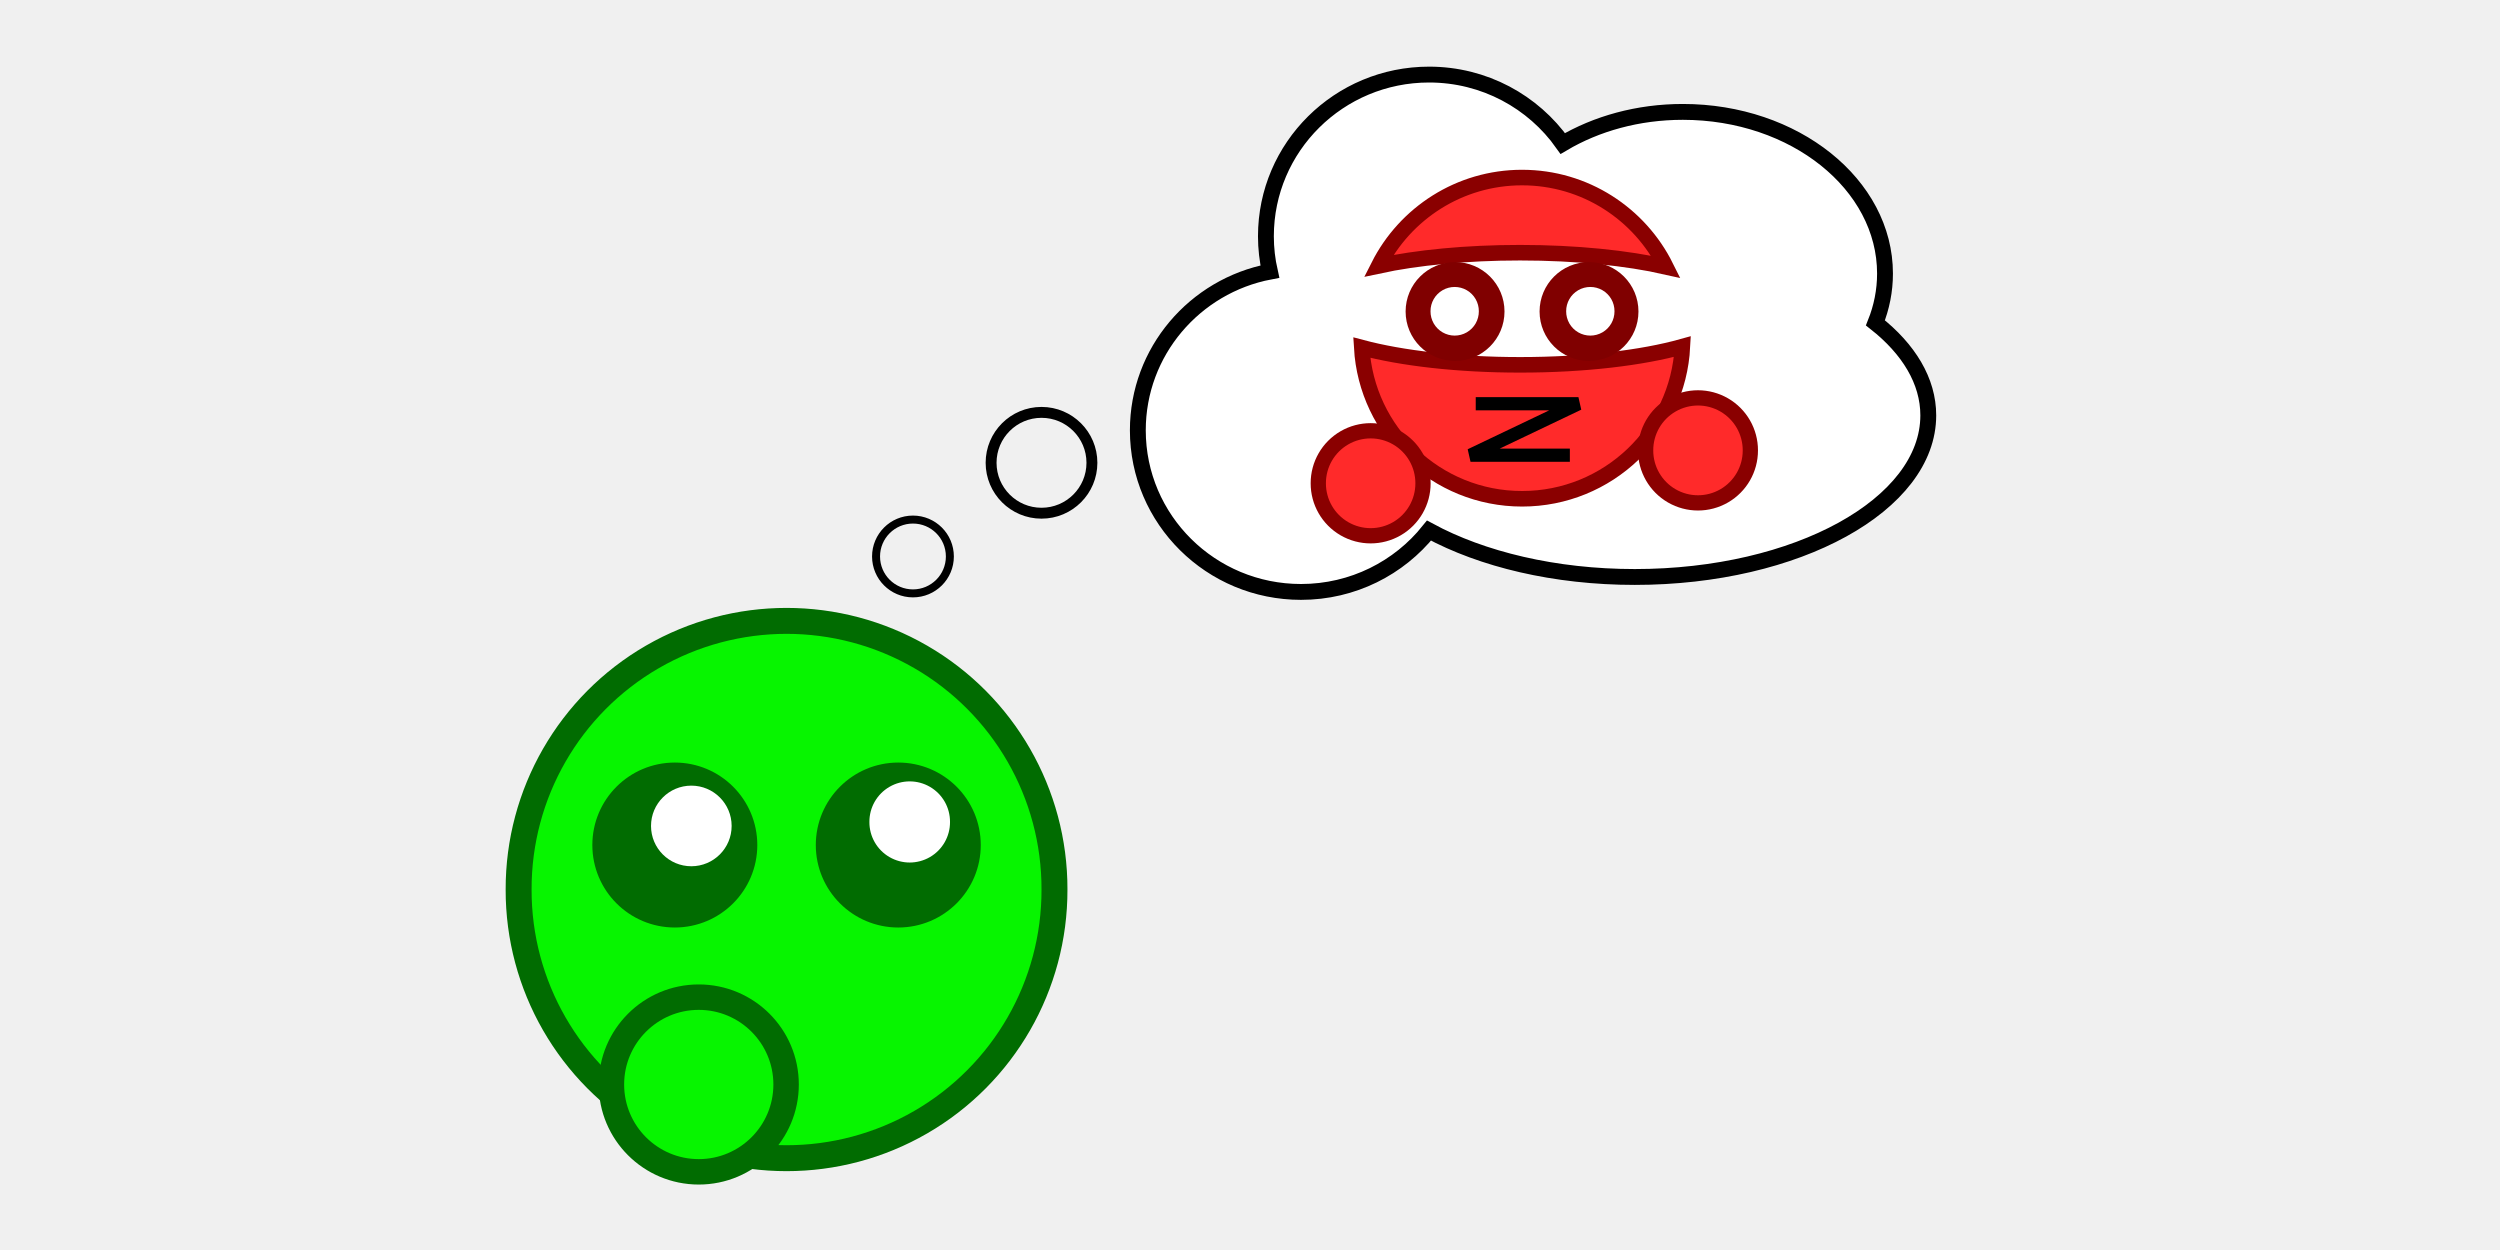
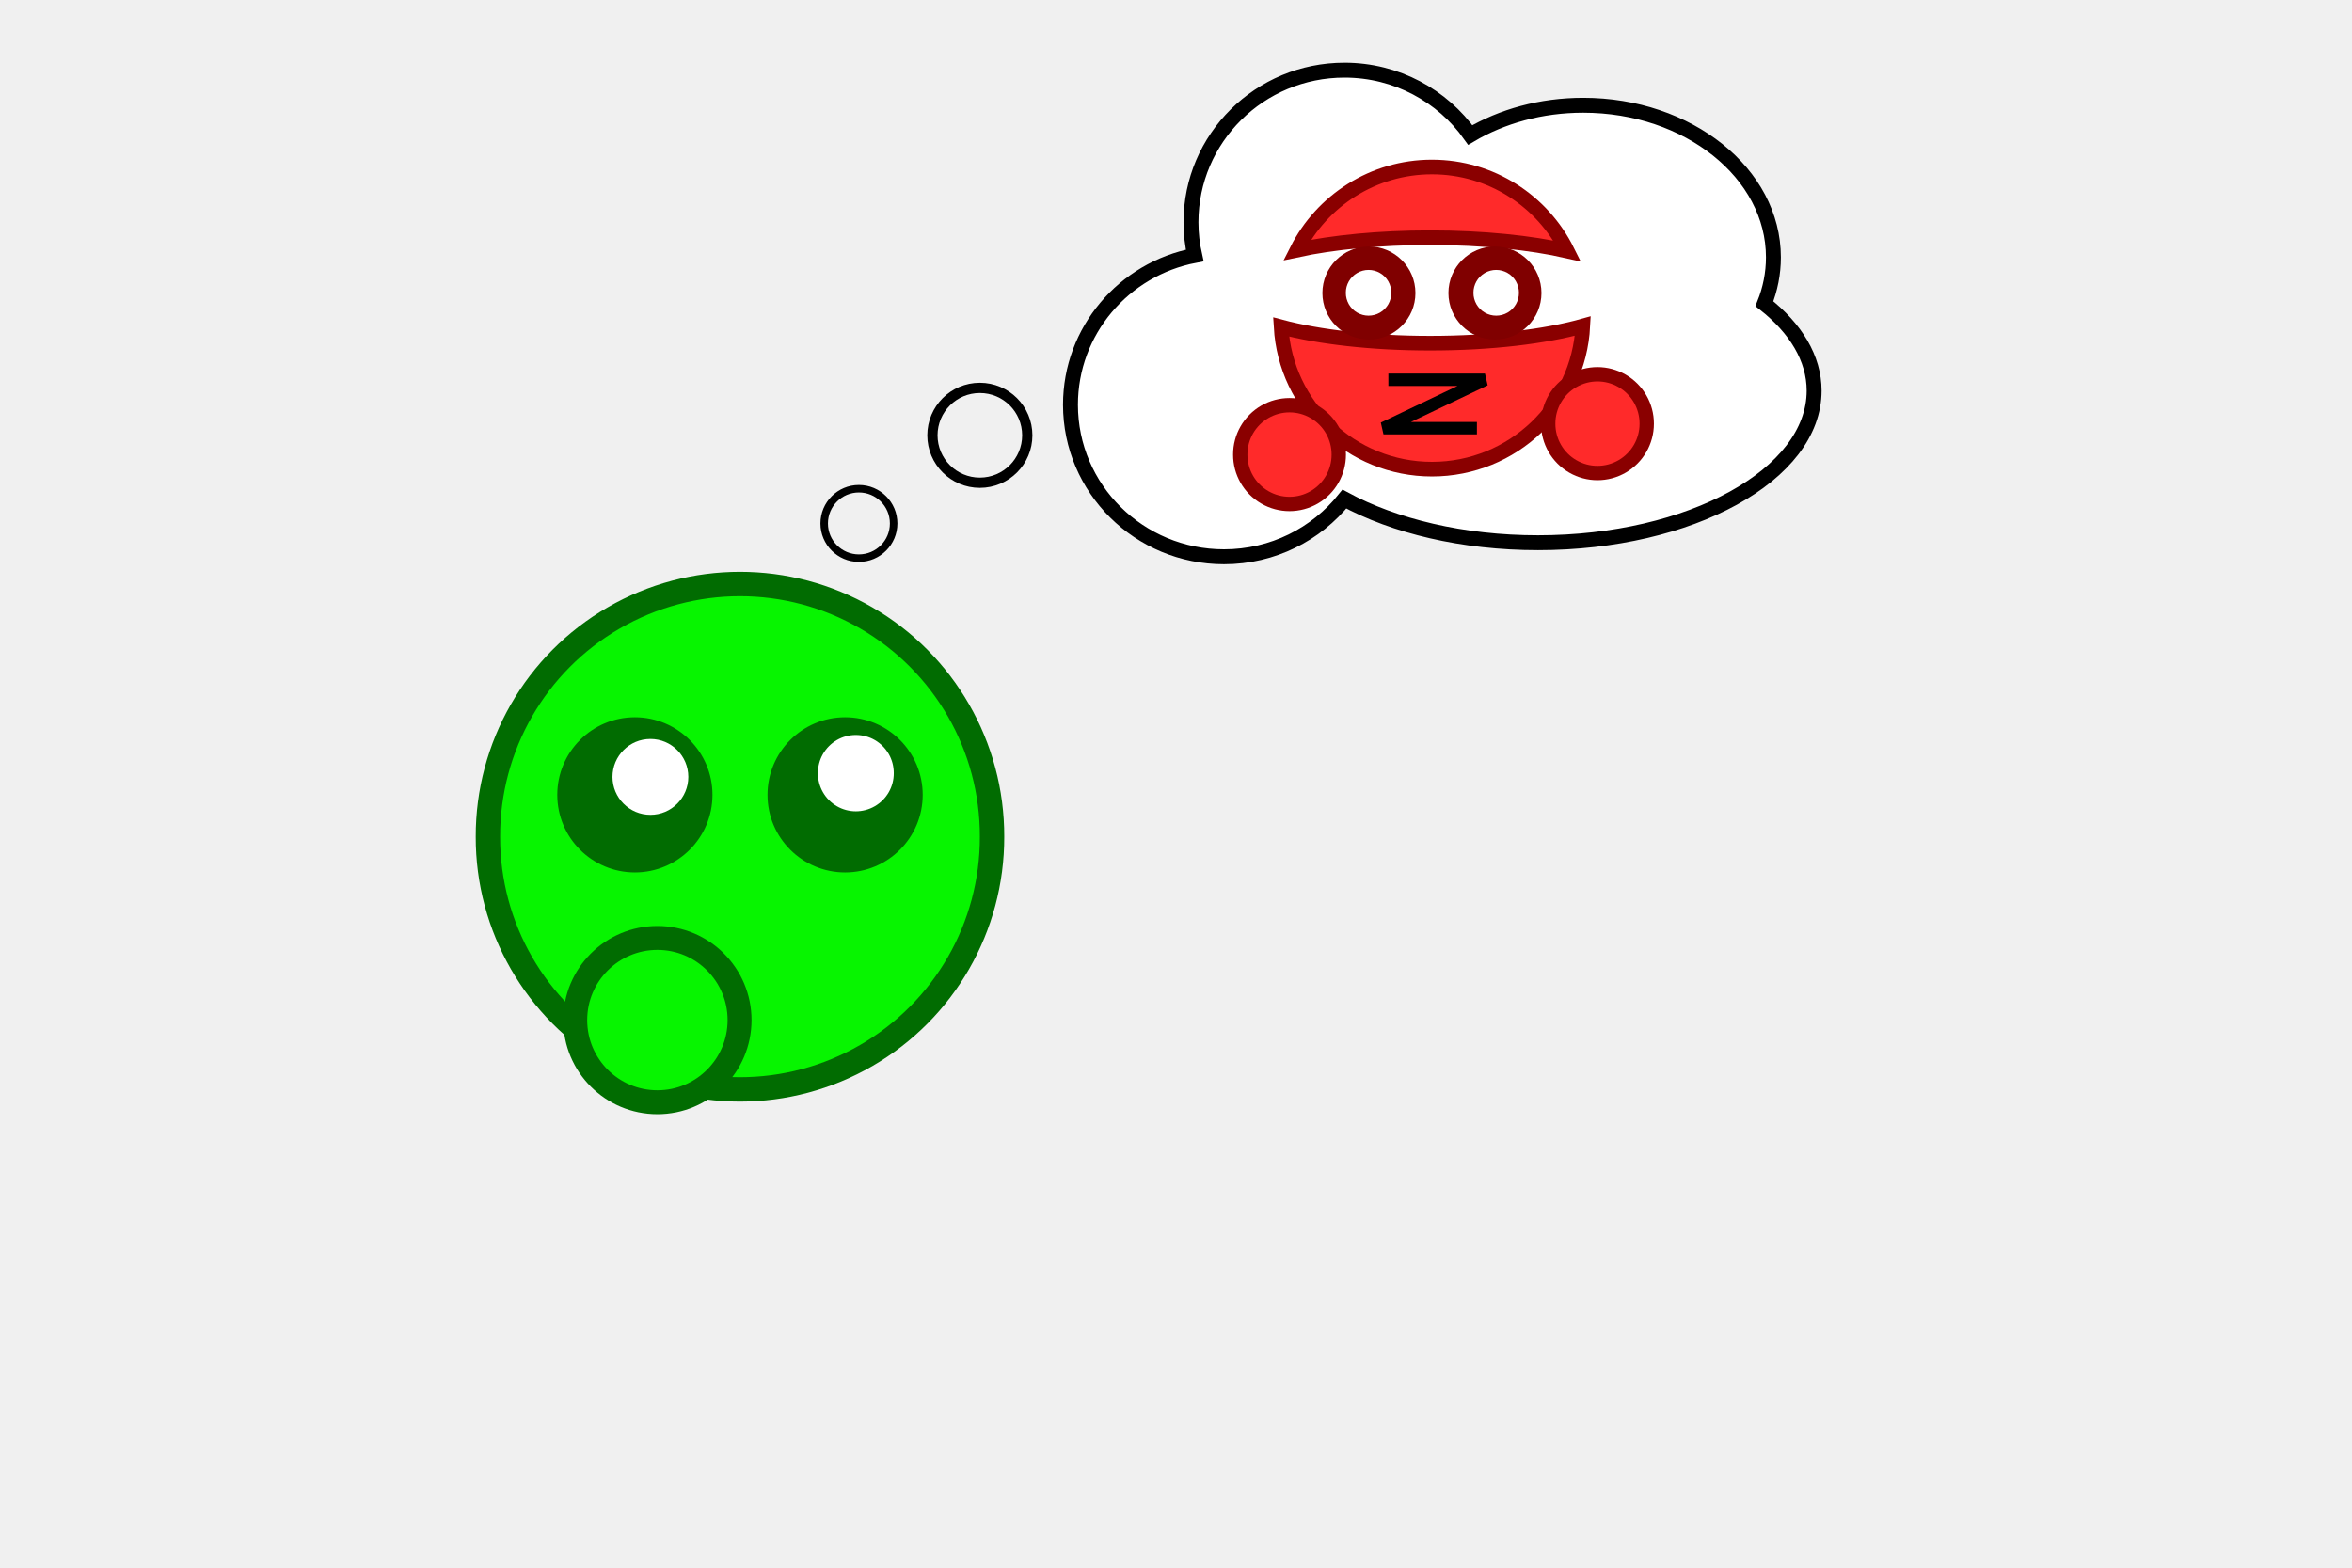
- <svg xmlns="http://www.w3.org/2000/svg" width="600" height="300" id="svg2" version="1.1">
+ <svg xmlns="http://www.w3.org/2000/svg" width="600" height="400" id="svg2" version="1.1">
  <defs id="defs4" />
  <g id="layer1" transform="translate(0,-752.3622)">
    <path style="fill:#07f500;fill-opacity:1;fill-rule:nonzero;stroke:#016c01;stroke-width:13;stroke-linecap:round;stroke-linejoin:miter;stroke-miterlimit:4;stroke-opacity:1;stroke-dasharray:none;stroke-dashoffset:0" id="path2985" d="m 531.429,343.791 a 134.286,134.286 0 1 1 -268.571,0 134.286,134.286 0 1 1 268.571,0 z" transform="matrix(0.4788492,0,0,0.4788492,-1.39927,801.2264)" />
    <g id="g3813" transform="matrix(0.4788492,0,0,0.4788492,1.473827,801.2264)">
      <path transform="matrix(0.3259834,0,0,0.3259834,217.6809,329.4349)" style="fill:#07f500;fill-opacity:1;fill-rule:nonzero;stroke:#016c01;stroke-width:39.112;stroke-linecap:round;stroke-linejoin:miter;stroke-miterlimit:4;stroke-opacity:1;stroke-dasharray:none;stroke-dashoffset:0" id="path3789" d="m 531.429,343.791 c 0,74.164 -60.122,134.286 -134.286,134.286 -74.164,0 -134.286,-60.122 -134.286,-134.286 0,-74.164 60.122,-134.286 134.286,-134.286 74.164,0 134.286,60.122 134.286,134.286 z" />
    </g>
    <g id="g3839" transform="matrix(0.4788492,0,0,0.4788492,-2.895909,801.2264)">
      <path transform="matrix(1.178731,0,0,1.178731,-83.44262,-70.27793)" d="m 391.429,332.362 c 0,15.78 -12.792,28.571 -28.571,28.571 -15.78,0 -28.571,-12.792 -28.571,-28.571 0,-15.78 12.792,-28.571 28.571,-28.571 15.78,0 28.571,12.792 28.571,28.571 z" id="path3763" style="fill:#016c01;fill-opacity:1;fill-rule:nonzero;stroke:#016c01;stroke-width:13;stroke-linecap:round;stroke-linejoin:miter;stroke-miterlimit:4;stroke-opacity:1;stroke-dasharray:none;stroke-dashoffset:0" />
      <path transform="matrix(0.8333333,0,0,-0.8333333,57.07362,586.1645)" d="m 378.807,329.093 c 0,13.389 -10.854,24.244 -24.244,24.244 -13.389,0 -24.244,-10.854 -24.244,-24.244 0,-13.389 10.854,-24.244 24.244,-24.244 13.389,0 24.244,10.854 24.244,24.244 z" id="path3819" style="fill:#ffffff;fill-opacity:1;fill-rule:nonzero;stroke:none" />
    </g>
    <path transform="matrix(-0.5644344,0,0,0.5644344,420.3968,767.5738)" d="m 391.429,332.362 a 28.571,28.571 0 1 1 -57.143,0 28.571,28.571 0 1 1 57.143,0 z" id="path3847" style="fill:#016c01;fill-opacity:1;fill-rule:nonzero;stroke:#016c01;stroke-width:13;stroke-linecap:round;stroke-linejoin:miter;stroke-miterlimit:4;stroke-opacity:1;stroke-dasharray:none;stroke-dashoffset:0" />
    <path transform="matrix(-0.399041,0,0,-0.399041,359.8147,1080.953)" d="m 378.807,329.093 a 24.244,24.244 0 1 1 -48.487,0 24.244,24.244 0 1 1 48.487,0 z" id="path3849" style="fill:#ffffff;fill-opacity:1;fill-rule:nonzero;stroke:none" />
    <path style="fill:none;stroke:#000000;stroke-width:4;stroke-linecap:round;stroke-linejoin:miter;stroke-miterlimit:4;stroke-opacity:1;stroke-dasharray:none;stroke-dashoffset:0" id="path3973" d="m 294,236.862 a 18.5,18.5 0 1 1 -37,0 18.5,18.5 0 1 1 37,0 z" transform="matrix(0.4788492,0,0,0.4788492,87.18783,772.4954)" />
    <path transform="matrix(0.6540379,0,0,0.6540379,69.77508,708.5151)" d="m 294,236.862 a 18.5,18.5 0 1 1 -37,0 18.5,18.5 0 1 1 37,0 z" id="path3975" style="fill:none;stroke:#000000;stroke-width:4;stroke-linecap:round;stroke-linejoin:miter;stroke-miterlimit:4;stroke-opacity:1;stroke-dasharray:none;stroke-dashoffset:0" />
    <g id="g4099" transform="matrix(1.324441,0,0,1.324441,-165.5128,-433.1563)">
      <g transform="matrix(0.6827384,0,0,0.6762164,41.88355,824.067)" id="g3996">
        <path id="path3977" transform="matrix(0.7013656,0,0,0.7081301,120.2177,96.02969)" d="m 542.906,40.969 c -34.11,0 -61.75,27.404 -61.75,61.188 0,4.601 0.528,9.064 1.5,13.375 -28.47,5.451 -49.969,30.272 -49.969,60.062 0,33.784 27.64,61.156 61.75,61.156 19.635,0 37.125,-9.072 48.438,-23.219 20.045,10.856 47.541,17.562 77.875,17.562 61.341,0 111.062,-27.372 111.062,-61.156 0,-13.019 -7.412,-25.082 -20,-35 2.354,-5.882 3.625,-12.15 3.625,-18.656 0,-33.784 -34.247,-61.188 -76.5,-61.188 -17.016,0 -32.731,4.457 -45.438,11.969 C 582.33,51.287 563.837,40.969 542.906,40.969 z" style="fill:#ffffff;fill-opacity:1;stroke:#000000;stroke-width:6;stroke-linecap:round;stroke-linejoin:miter;stroke-miterlimit:4;stroke-opacity:1;stroke-dasharray:none;stroke-dashoffset:0" />
      </g>
      <g transform="translate(2,312)" id="g4090">
        <path style="fill:#ff2a2a;fill-opacity:1;fill-rule:nonzero;stroke:#8a0000;stroke-width:2.818;stroke-linecap:round;stroke-linejoin:miter;stroke-miterlimit:4;stroke-opacity:1;stroke-dasharray:none;stroke-dashoffset:0" d="m 398.78,615.282 c -11.356,0 -21.196,6.511 -25.993,15.997 6.915,-1.486 15.848,-2.379 25.633,-2.379 10.162,0 19.409,0.969 26.426,2.559 -4.763,-9.583 -14.64,-16.176 -26.067,-16.176 z m 29.06,30.631 c -7.266,2.033 -17.741,3.307 -29.419,3.307 -11.311,0 -21.471,-1.205 -28.701,-3.127 0.884,15.279 13.559,27.399 29.06,27.399 15.562,0 28.266,-12.215 29.06,-27.579 z" id="path4004" />
        <path d="m 531.429,343.791 a 134.286,134.286 0 1 1 -268.571,0 134.286,134.286 0 1 1 268.571,0 z" id="path4008" style="fill:#ff2a2a;fill-opacity:1;fill-rule:nonzero;stroke:#8a0000;stroke-width:39.112;stroke-linecap:round;stroke-linejoin:miter;stroke-miterlimit:4;stroke-opacity:1;stroke-dasharray:none;stroke-dashoffset:0" transform="matrix(0.07065321,0,0,0.07065321,343.2823,646.393)" />
        <path transform="matrix(0.07065321,0,0,0.07065321,402.5985,640.4334)" style="fill:#ff2a2a;fill-opacity:1;fill-rule:nonzero;stroke:#8a0000;stroke-width:39.112;stroke-linecap:round;stroke-linejoin:miter;stroke-miterlimit:4;stroke-opacity:1;stroke-dasharray:none;stroke-dashoffset:0" id="path4010" d="m 531.429,343.791 a 134.286,134.286 0 1 1 -268.571,0 134.286,134.286 0 1 1 268.571,0 z" />
        <path style="fill:#800000;fill-opacity:1;fill-rule:nonzero;stroke:#800000;stroke-width:13;stroke-linecap:round;stroke-linejoin:miter;stroke-miterlimit:4;stroke-opacity:1;stroke-dasharray:none;stroke-dashoffset:0" id="path4018" d="m 391.429,332.362 a 28.571,28.571 0 1 1 -57.143,0 28.571,28.571 0 1 1 57.143,0 z" transform="matrix(0.2554766,0,0,0.2554766,293.9351,554.6466)" />
        <path style="fill:#ffffff;fill-opacity:1;fill-rule:nonzero;stroke:none" id="path4020" d="m 378.807,329.093 a 24.244,24.244 0 1 1 -48.487,0 24.244,24.244 0 1 1 48.487,0 z" transform="matrix(0.1806156,0,0,-0.1806156,322.5281,698.9547)" />
        <path transform="matrix(-0.2554766,0,0,0.2554766,503.6129,554.6466)" d="m 391.429,332.362 a 28.571,28.571 0 1 1 -57.143,0 28.571,28.571 0 1 1 57.143,0 z" id="path4028" style="fill:#800000;fill-opacity:1;fill-rule:nonzero;stroke:#800000;stroke-width:13;stroke-linecap:round;stroke-linejoin:miter;stroke-miterlimit:4;stroke-opacity:1;stroke-dasharray:none;stroke-dashoffset:0" />
        <path transform="matrix(-0.1806156,0,0,-0.1806156,475.1891,698.9547)" d="m 378.807,329.093 a 24.244,24.244 0 1 1 -48.487,0 24.244,24.244 0 1 1 48.487,0 z" id="path4030" style="fill:#ffffff;fill-opacity:1;fill-rule:nonzero;stroke:none" />
        <path style="fill:none;stroke:#000000;stroke-width:2.393;stroke-linecap:butt;stroke-linejoin:miter;stroke-miterlimit:4;stroke-opacity:1;stroke-dasharray:none" d="m 390.384,656.266 18.607,0 -19.551,9.331 18,0" id="path4352" />
      </g>
    </g>
  </g>
</svg>
